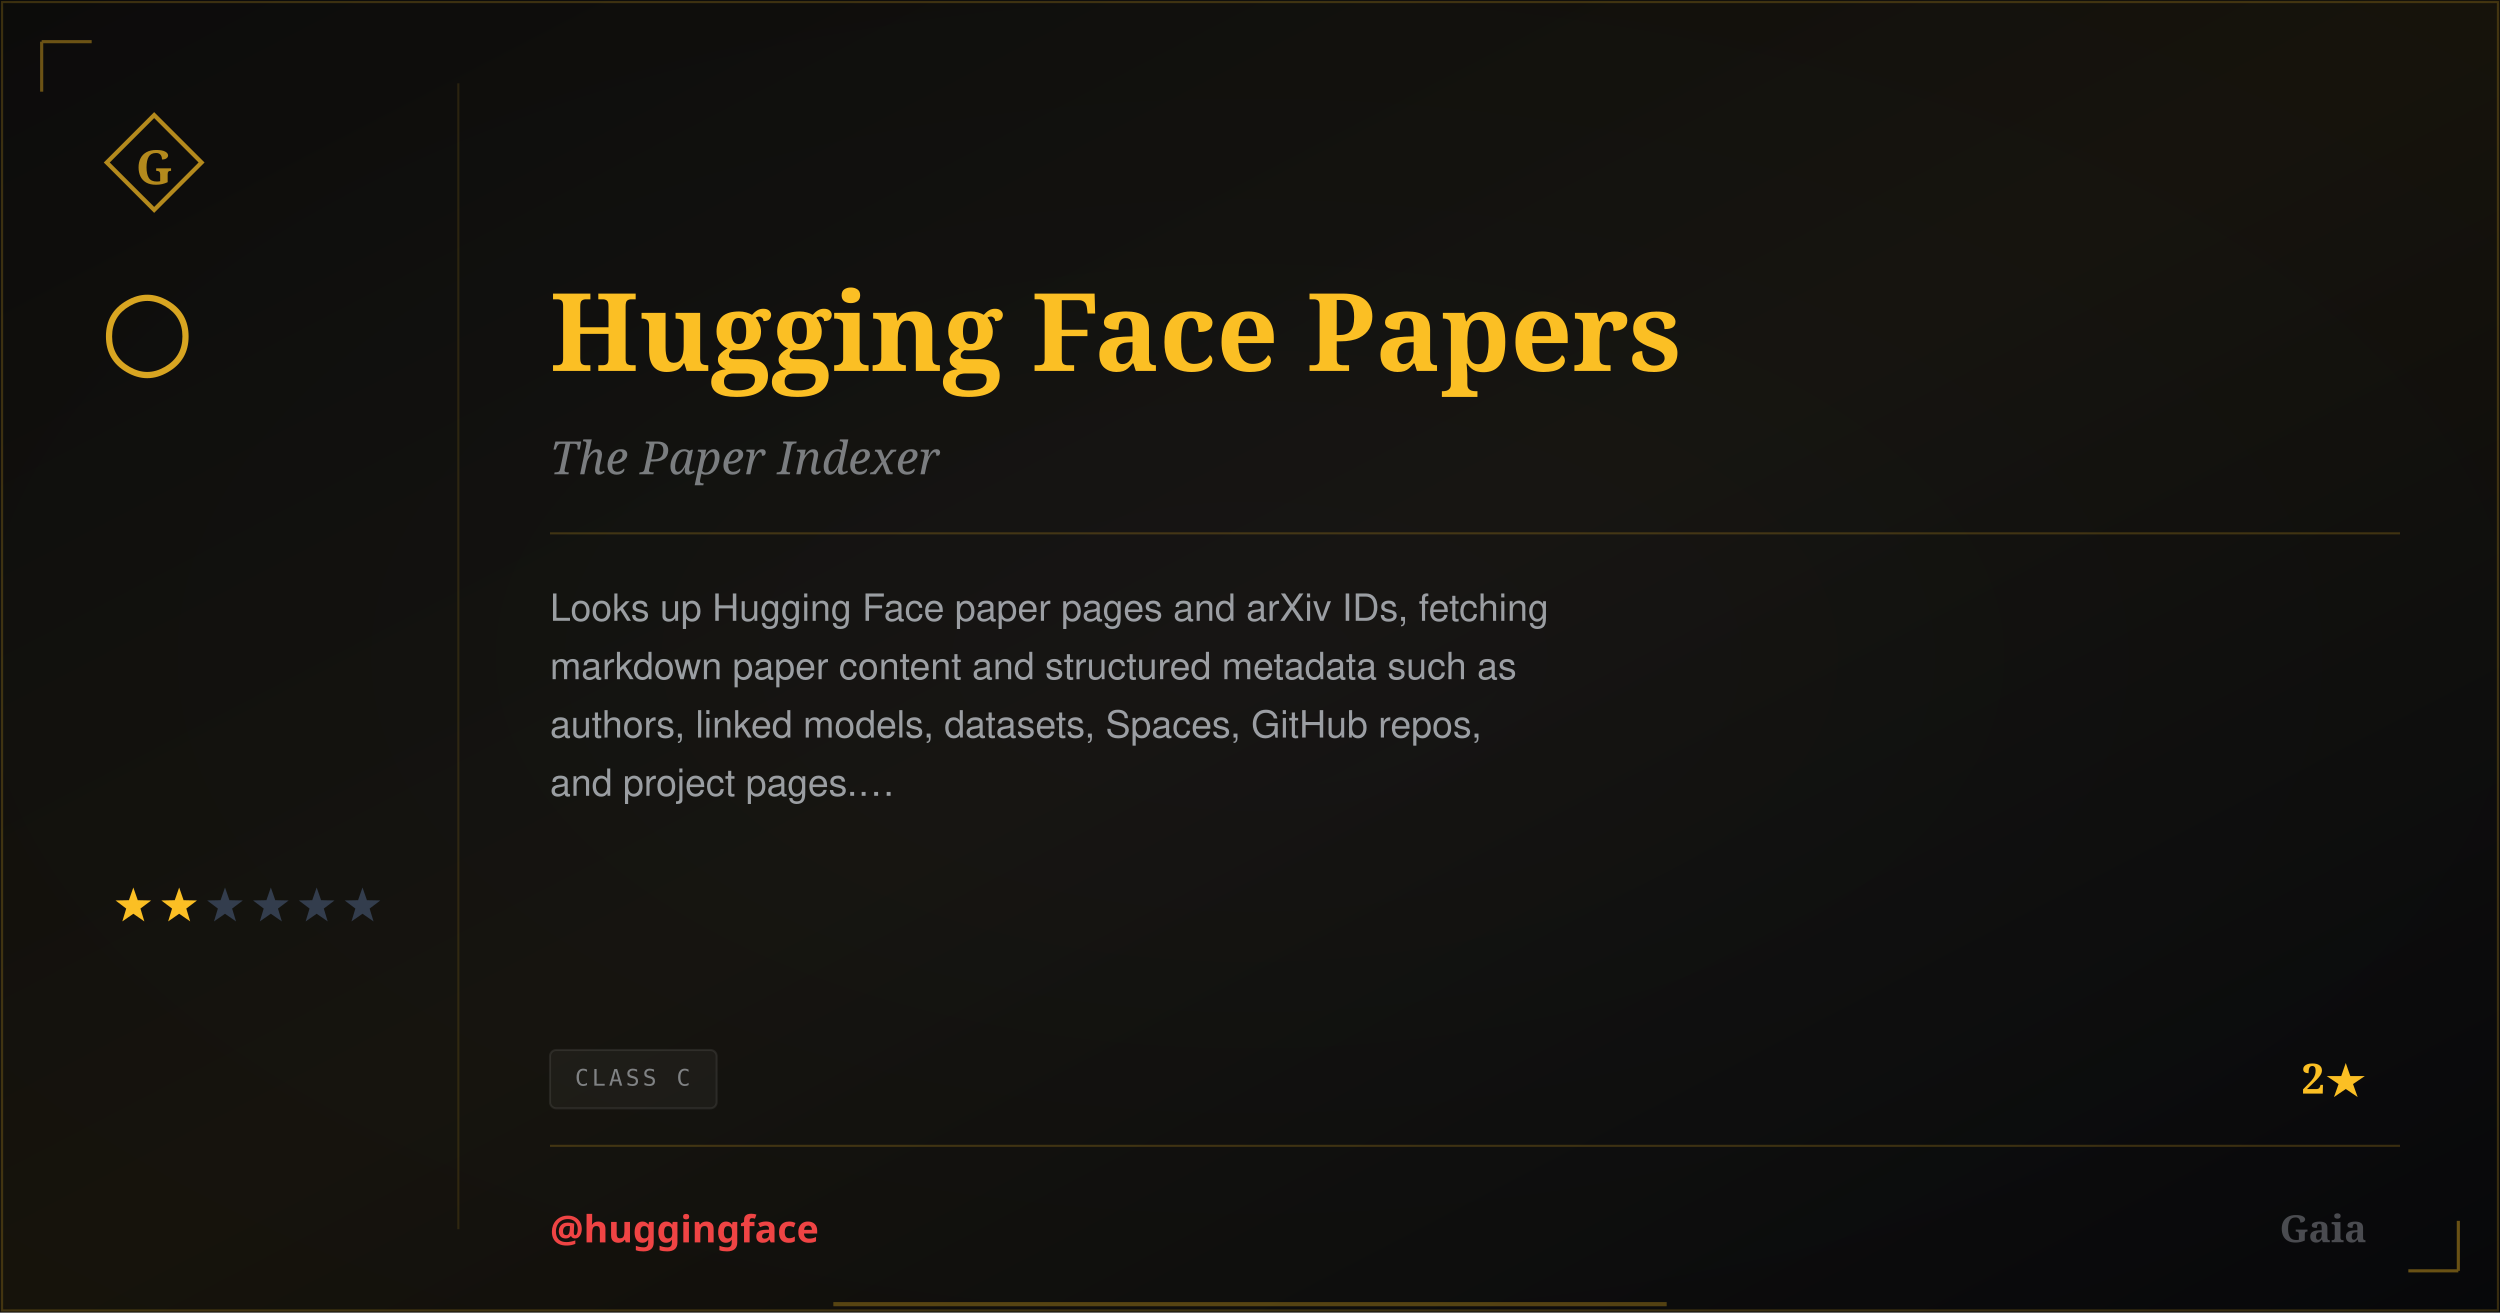
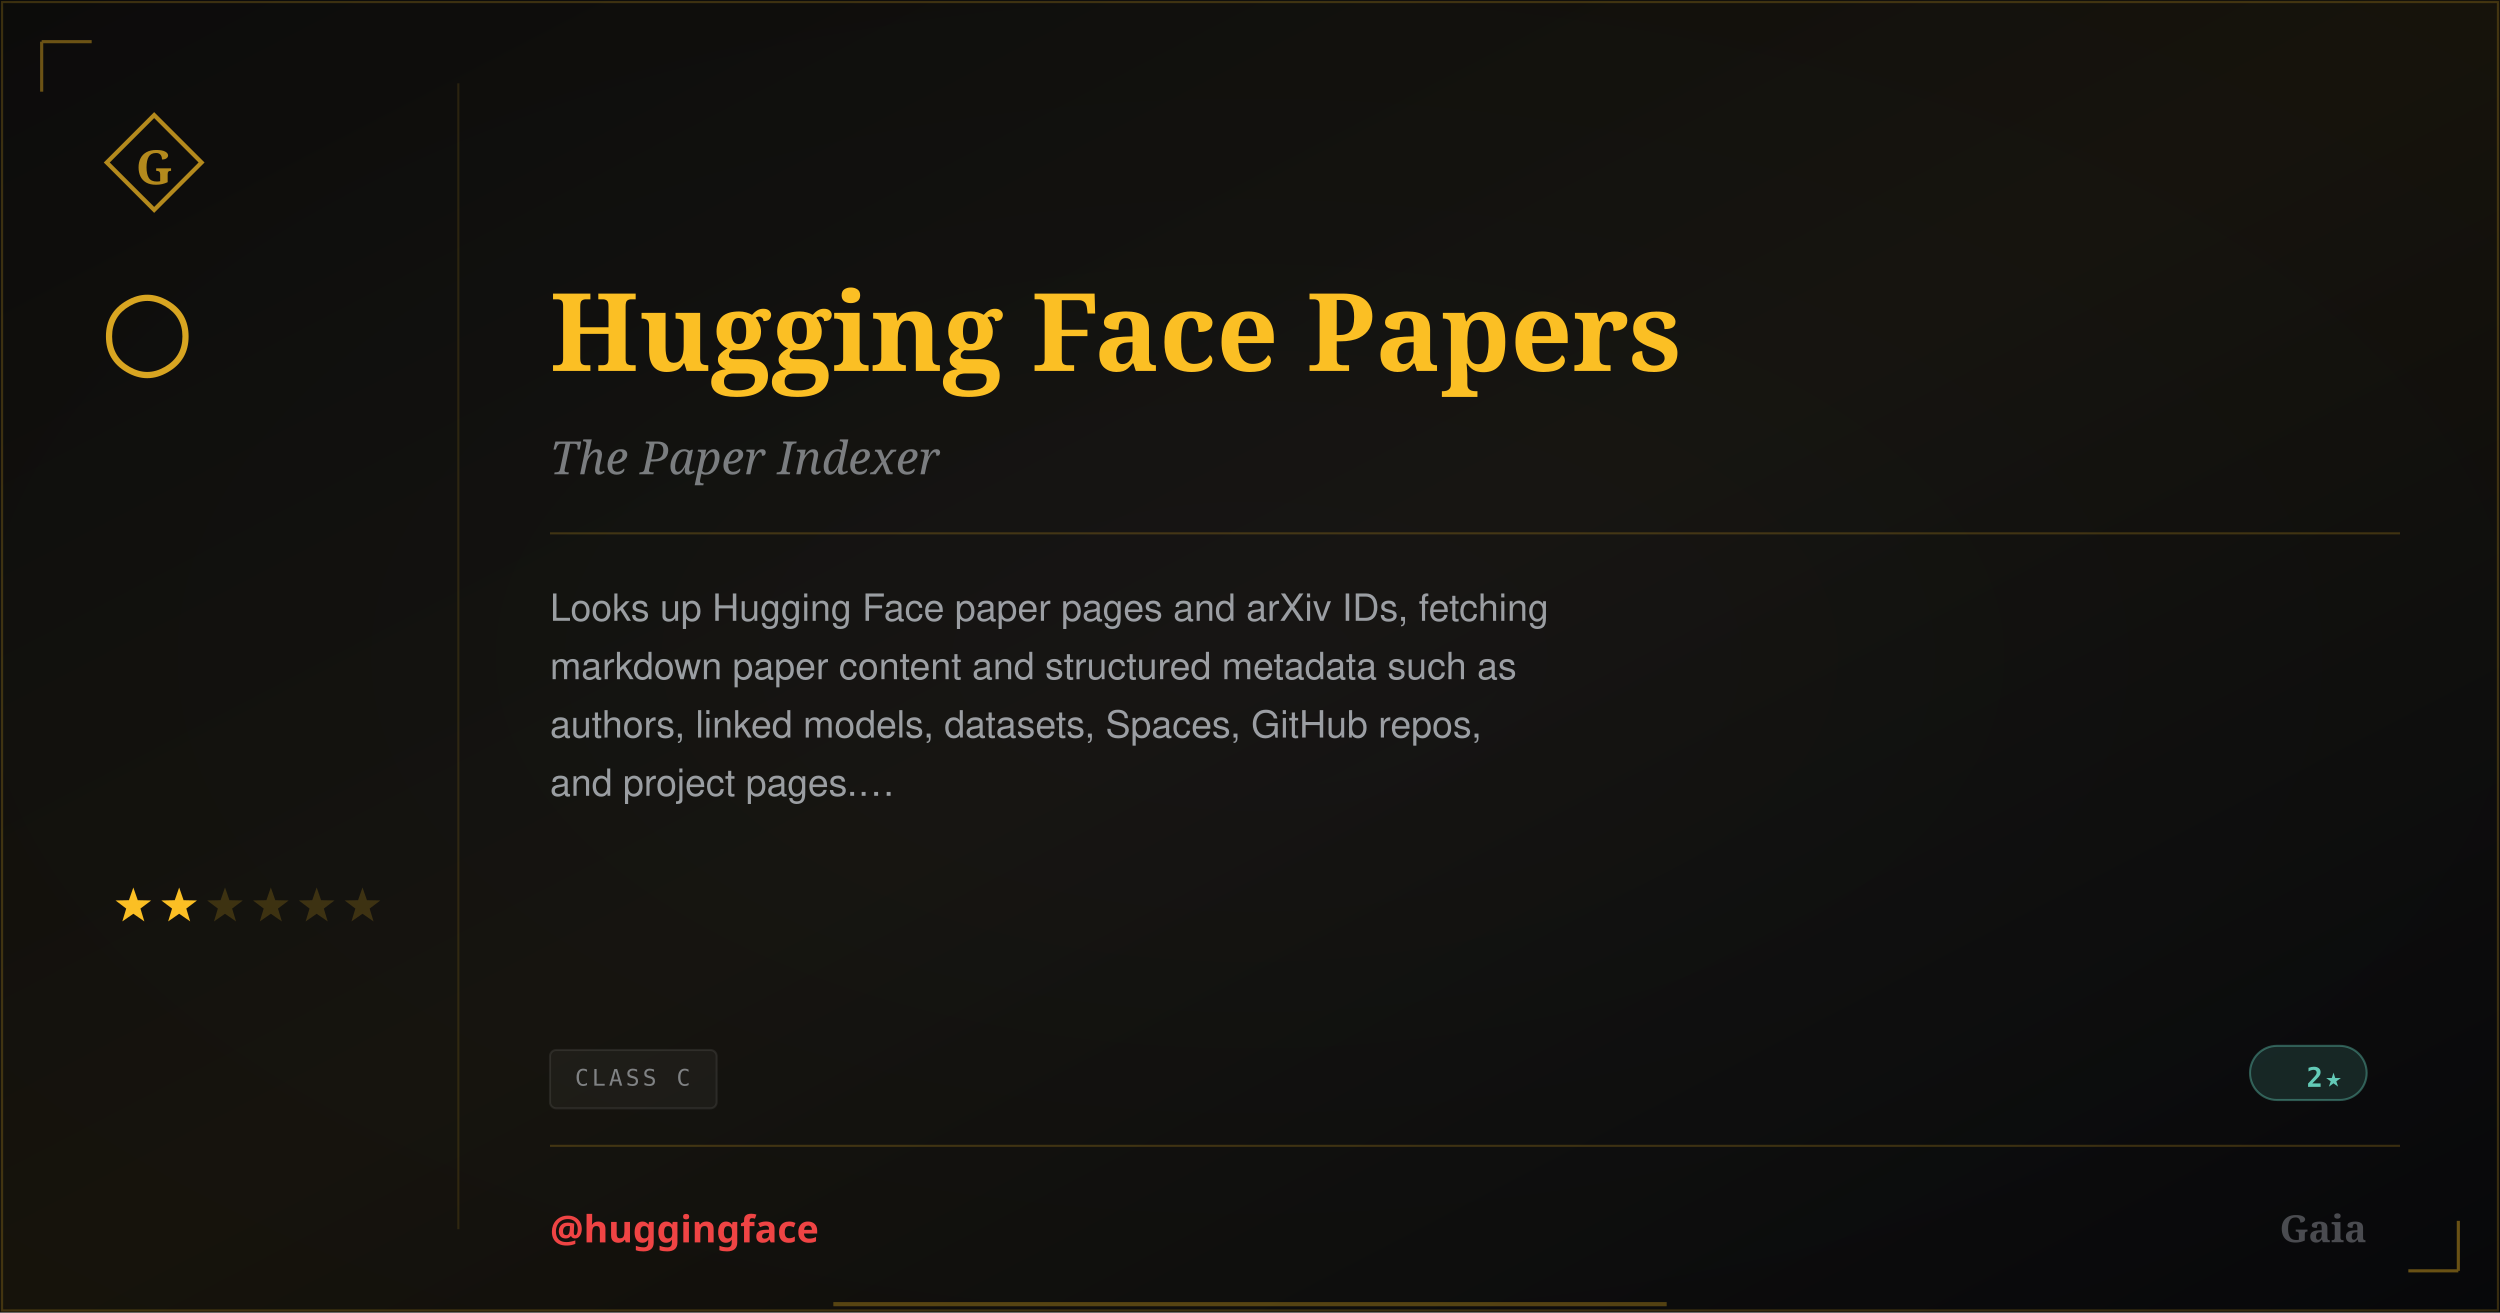
<svg xmlns="http://www.w3.org/2000/svg" width="1200" height="630" viewBox="0 0 1200 630">
  <defs>
    <linearGradient id="grad-huggingface-huggingface-papers" x1="0" y1="0" x2="1" y2="1">
      <stop offset="0%" stop-color="#fbbf24" stop-opacity="0.04" />
      <stop offset="50%" stop-color="#fbbf24" stop-opacity="0.08" />
      <stop offset="100%" stop-color="#fbbf24" stop-opacity="0.02" />
    </linearGradient>
  </defs>
  <rect width="1200" height="630" fill="#030712" />
  <defs>
    <radialGradient id="vign-huggingface-huggingface-papers" cx="50%" cy="50%" r="70%">
      <stop offset="0%" stop-color="transparent" />
      <stop offset="100%" stop-color="rgba(0,0,0,0.5)" />
    </radialGradient>
  </defs>
  <rect width="1200" height="630" fill="url(#vign-huggingface-huggingface-papers)" />
  <rect width="1200" height="630" fill="url(#grad-huggingface-huggingface-papers)" />
  <rect x="1" y="1" width="1198" height="628" fill="none" stroke="rgba(251,191,36,0.2)" stroke-width="1" />
  <path d="M 20 20 L 20 44 M 20 20 L 44 20" stroke="rgba(251,191,36,0.4)" stroke-width="1.5" fill="none" />
  <path d="M 1180 610 L 1180 586 M 1180 610 L 1156 610" stroke="rgba(251,191,36,0.4)" stroke-width="1.5" fill="none" />
  <svg x="48" y="52" width="52" height="52" viewBox="0 0 64 64">
    <path d="M 32 4 L 60 32 L 32 60 L 4 32 Z" fill="none" stroke="#fbbf24" stroke-width="2.5" stroke-linejoin="miter" opacity="0.7" />
    <text x="32" y="34" font-family="Georgia,serif" font-weight="600" font-size="28" fill="#fbbf24" text-anchor="middle" dominant-baseline="central" opacity="0.7">G</text>
  </svg>
  <text x="48" y="175" font-family="Georgia,serif" font-size="52" fill="#fbbf24" opacity="0.85">○</text>
-   <polygon points="64.00,426.00 66.12,432.09 72.56,432.22 67.42,436.11 69.29,442.28 64.00,438.60 58.71,442.28 60.58,436.11 55.44,432.22 61.88,432.09" fill="#fbbf24" />
-   <polygon points="86.00,426.00 88.12,432.09 94.56,432.22 89.42,436.11 91.29,442.28 86.00,438.60 80.71,442.28 82.58,436.11 77.44,432.22 83.88,432.09" fill="#fbbf24" />
-   <polygon points="108.00,426.00 110.12,432.09 116.56,432.22 111.42,436.11 113.29,442.28 108.00,438.60 102.71,442.28 104.58,436.11 99.44,432.22 105.88,432.09" fill="#333d4d" />
-   <polygon points="130.00,426.00 132.12,432.09 138.56,432.22 133.42,436.11 135.29,442.28 130.00,438.60 124.71,442.28 126.58,436.11 121.44,432.22 127.88,432.09" fill="#333d4d" />
-   <polygon points="152.00,426.00 154.12,432.09 160.56,432.22 155.42,436.11 157.29,442.28 152.00,438.60 146.71,442.28 148.58,436.11 143.44,432.22 149.88,432.09" fill="#333d4d" />
-   <polygon points="174.00,426.00 176.12,432.09 182.56,432.22 177.42,436.11 179.29,442.28 174.00,438.60 168.71,442.28 170.58,436.11 165.44,432.22 171.88,432.09" fill="#333d4d" />
+   <polygon points="64.00,426.00 66.12,432.09 72.56,432.22 67.42,436.11 69.29,442.28 64.00,438.60 58.71,442.28 60.58,436.11 55.44,432.22 61.88,432.09" fill="#fbbf24" opacity="1" />
+   <polygon points="86.00,426.00 88.12,432.09 94.56,432.22 89.42,436.11 91.29,442.28 86.00,438.60 80.71,442.28 82.58,436.11 77.44,432.22 83.88,432.09" fill="#fbbf24" opacity="1" />
+   <polygon points="108.00,426.00 110.12,432.09 116.56,432.22 111.42,436.11 113.29,442.28 108.00,438.60 102.71,442.28 104.58,436.11 99.44,432.22 105.88,432.09" fill="#fbbf24" opacity="0.18" />
+   <polygon points="130.00,426.00 132.12,432.09 138.56,432.22 133.42,436.11 135.29,442.28 130.00,438.60 124.71,442.28 126.58,436.11 121.44,432.22 127.88,432.09" fill="#fbbf24" opacity="0.18" />
+   <polygon points="152.00,426.00 154.12,432.09 160.56,432.22 155.42,436.11 157.29,442.28 152.00,438.60 146.71,442.28 148.58,436.11 143.44,432.22 149.88,432.09" fill="#fbbf24" opacity="0.18" />
+   <polygon points="174.00,426.00 176.12,432.09 182.56,432.22 177.42,436.11 179.29,442.28 174.00,438.60 168.71,442.28 170.58,436.11 165.44,432.22 171.88,432.09" fill="#fbbf24" opacity="0.18" />
  <line x1="220" y1="40" x2="220" y2="590" stroke="rgba(251,191,36,0.12)" stroke-width="1" />
  <text x="264" y="160" font-family="EB Garamond,Georgia,serif" font-size="52" font-weight="600" fill="#fbbf24" dominant-baseline="middle">Hugging Face Papers</text>
  <text x="264" y="220" font-family="EB Garamond,Georgia,serif" font-size="22" font-style="italic" fill="rgba(226,232,240,0.5)" dominant-baseline="middle">The Paper Indexer</text>
  <line x1="264" y1="256" x2="1152" y2="256" stroke="rgba(251,191,36,0.2)" stroke-width="1" />
  <text x="264" y="298" font-family="Bricolage Grotesque,Helvetica,Arial,sans-serif" font-size="18" fill="rgba(226,232,240,0.65)">
    <tspan x="264" dy="0">Looks up Hugging Face paper pages and arXiv IDs, fetching</tspan>
    <tspan x="264" dy="28">markdown paper content and structured metadata such as</tspan>
    <tspan x="264" dy="28">authors, linked models, datasets, Spaces, GitHub repos,</tspan>
    <tspan x="264" dy="28">and project pages.…</tspan>
  </text>
  <rect x="264" y="504" width="80" height="28" rx="3" fill="rgba(255,255,255,0.04)" stroke="rgba(255,255,255,0.08)" stroke-width="1" />
  <text x="276" y="518" font-family="monospace" font-size="11" letter-spacing="1.5" fill="rgba(226,232,240,0.5)" dominant-baseline="middle" text-transform="uppercase">CLASS C</text>
-   <text x="1136" y="518" font-family="EB Garamond,Georgia,serif" font-size="20" font-weight="600" fill="#fbbf24" text-anchor="end" dominant-baseline="middle">2★</text>
+   <rect x="1080" y="502" width="56" height="26" rx="13" fill="rgba(99,202,183,.15)" stroke="rgba(99,202,183,.4)" stroke-width="1" />
+   <text x="1124" y="518" font-family="'Departure Mono','JetBrains Mono',monospace" font-size="13" font-weight="600" letter-spacing="1.2" fill="#63cab7" text-anchor="end" dominant-baseline="middle">2★</text>
  <line x1="264" y1="550" x2="1152" y2="550" stroke="rgba(251,191,36,0.2)" stroke-width="1" />
  <text x="264" y="590" font-family="'Bricolage Grotesque',sans-serif" font-size="18" font-weight="600" fill="#ef4444" dominant-baseline="middle">@huggingface</text>
  <text x="1136" y="590" font-family="EB Garamond,Georgia,serif" font-size="18" font-weight="600" fill="rgba(226,232,240,0.3)" text-anchor="end" dominant-baseline="middle">Gaia</text>
  <line x1="400" y1="626" x2="800" y2="626" stroke="#fbbf24" stroke-width="2" stroke-opacity="0.3" />
</svg>
